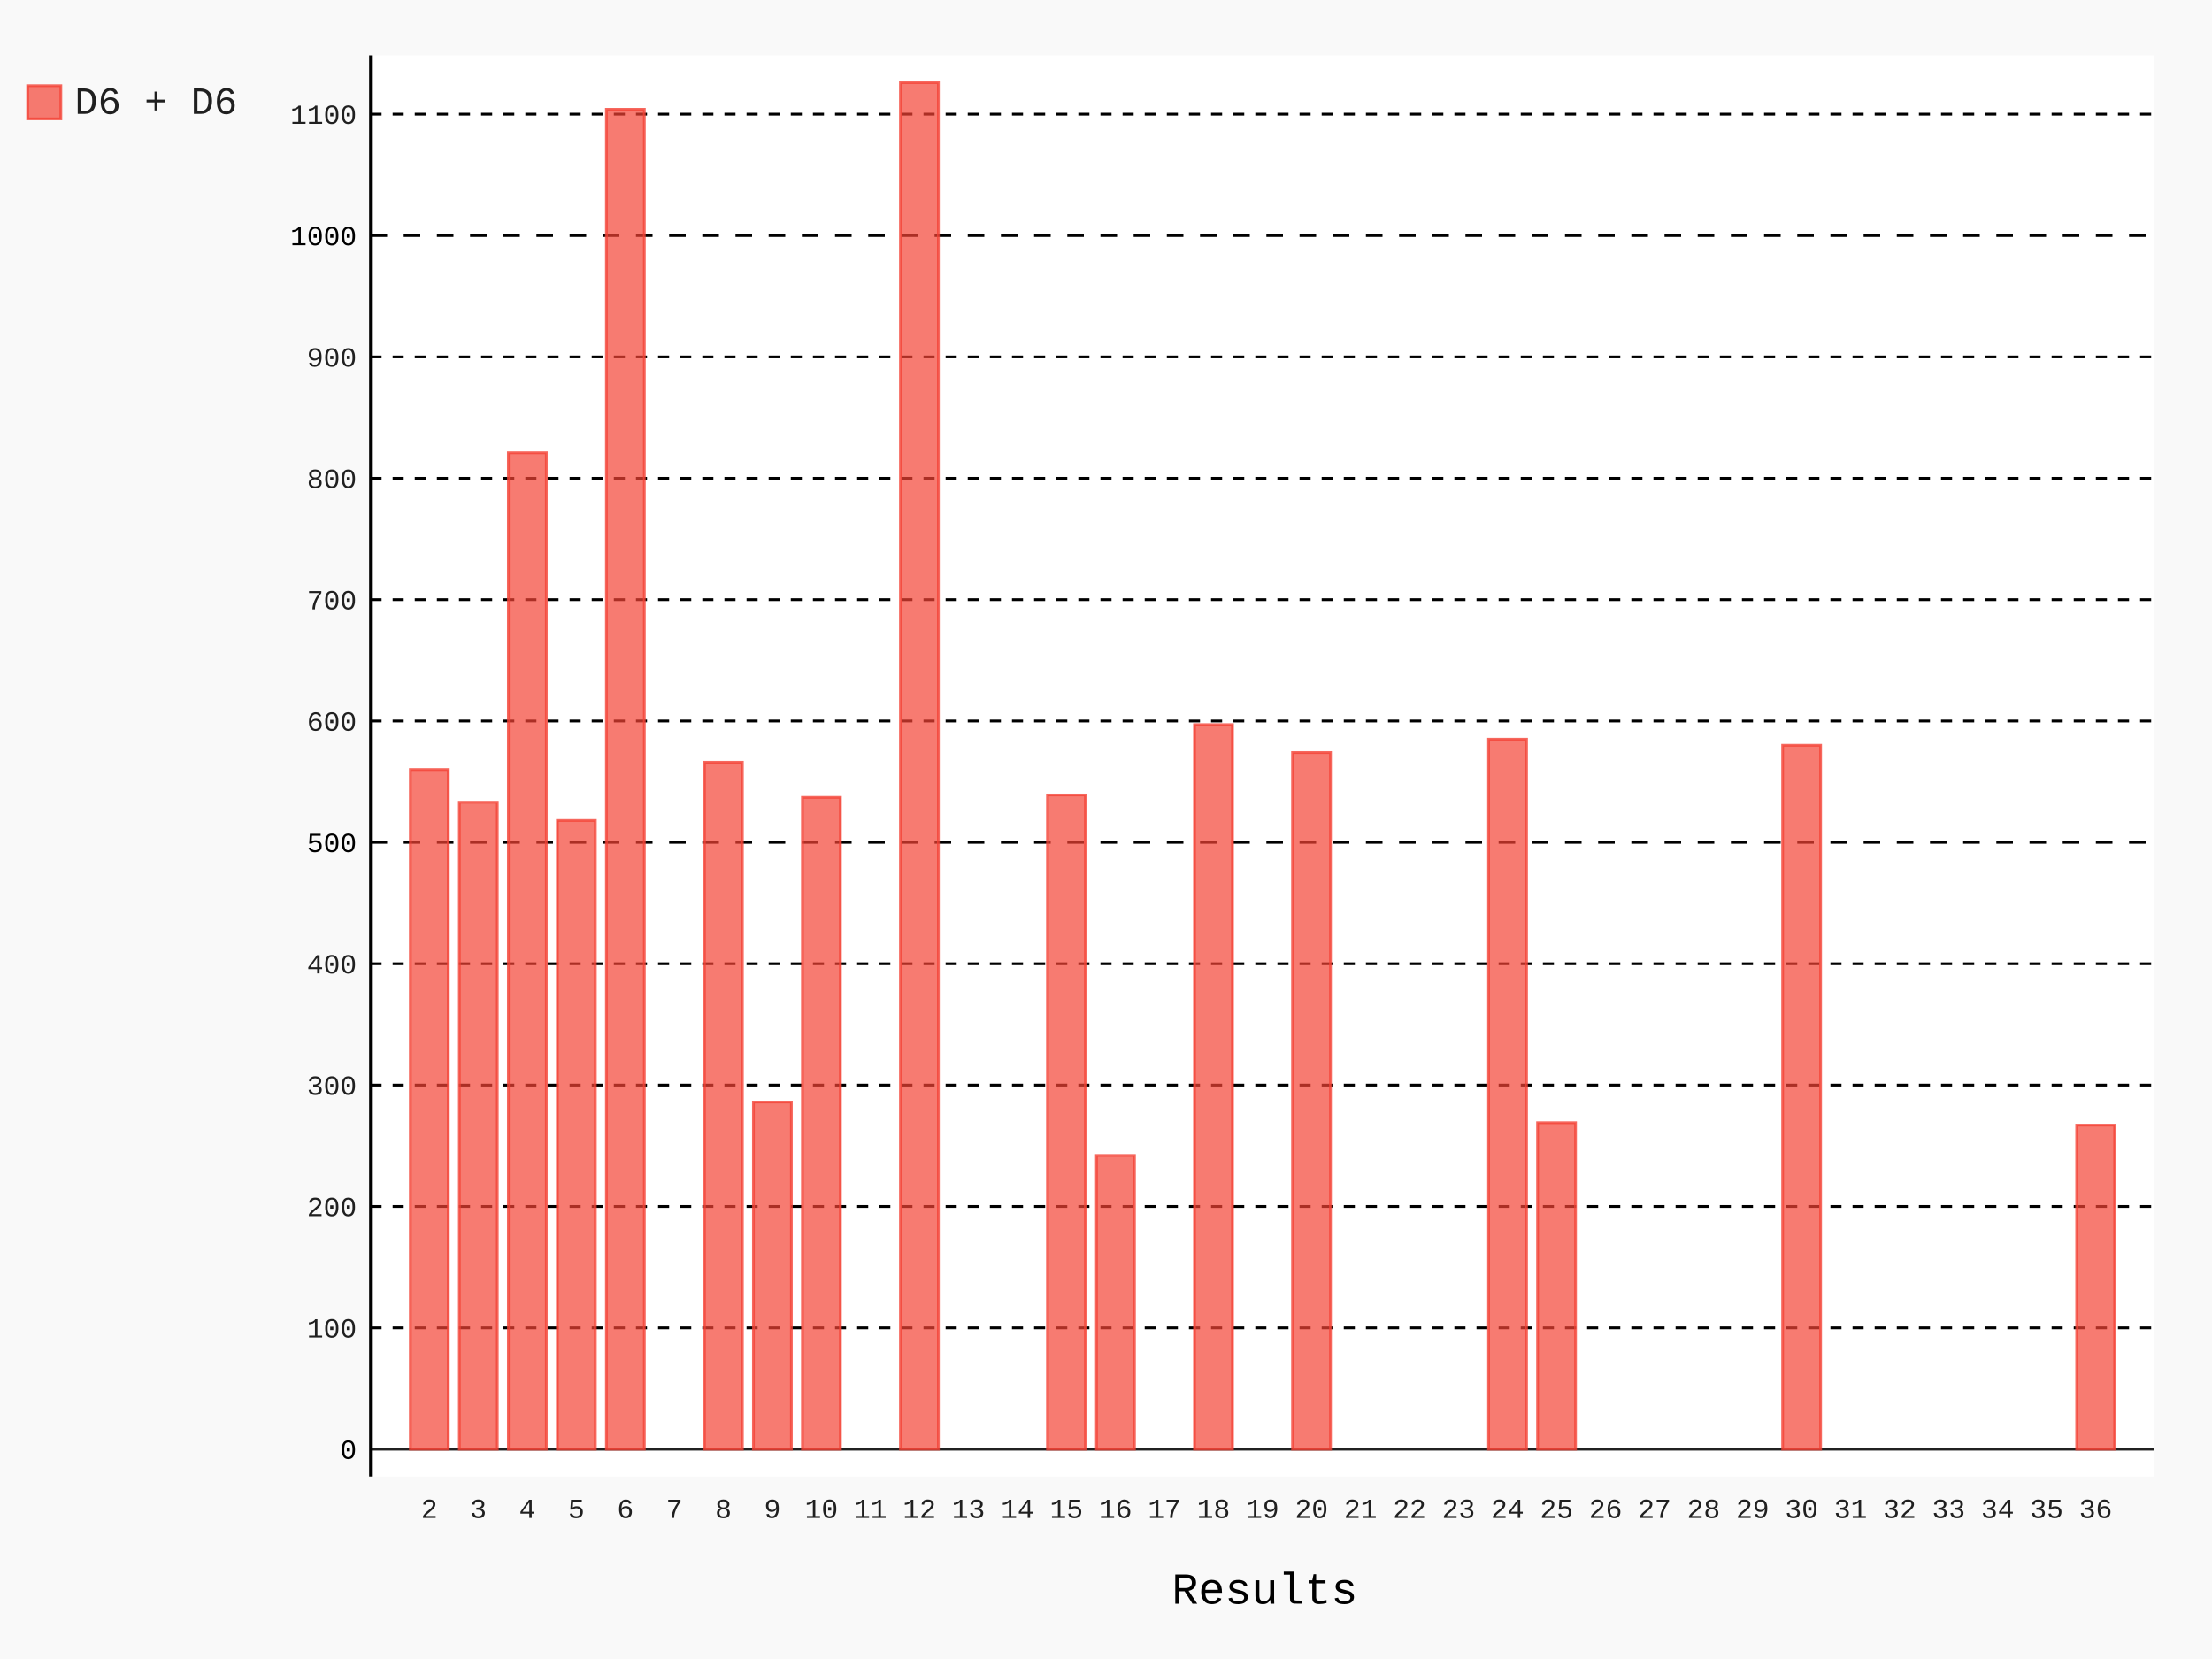
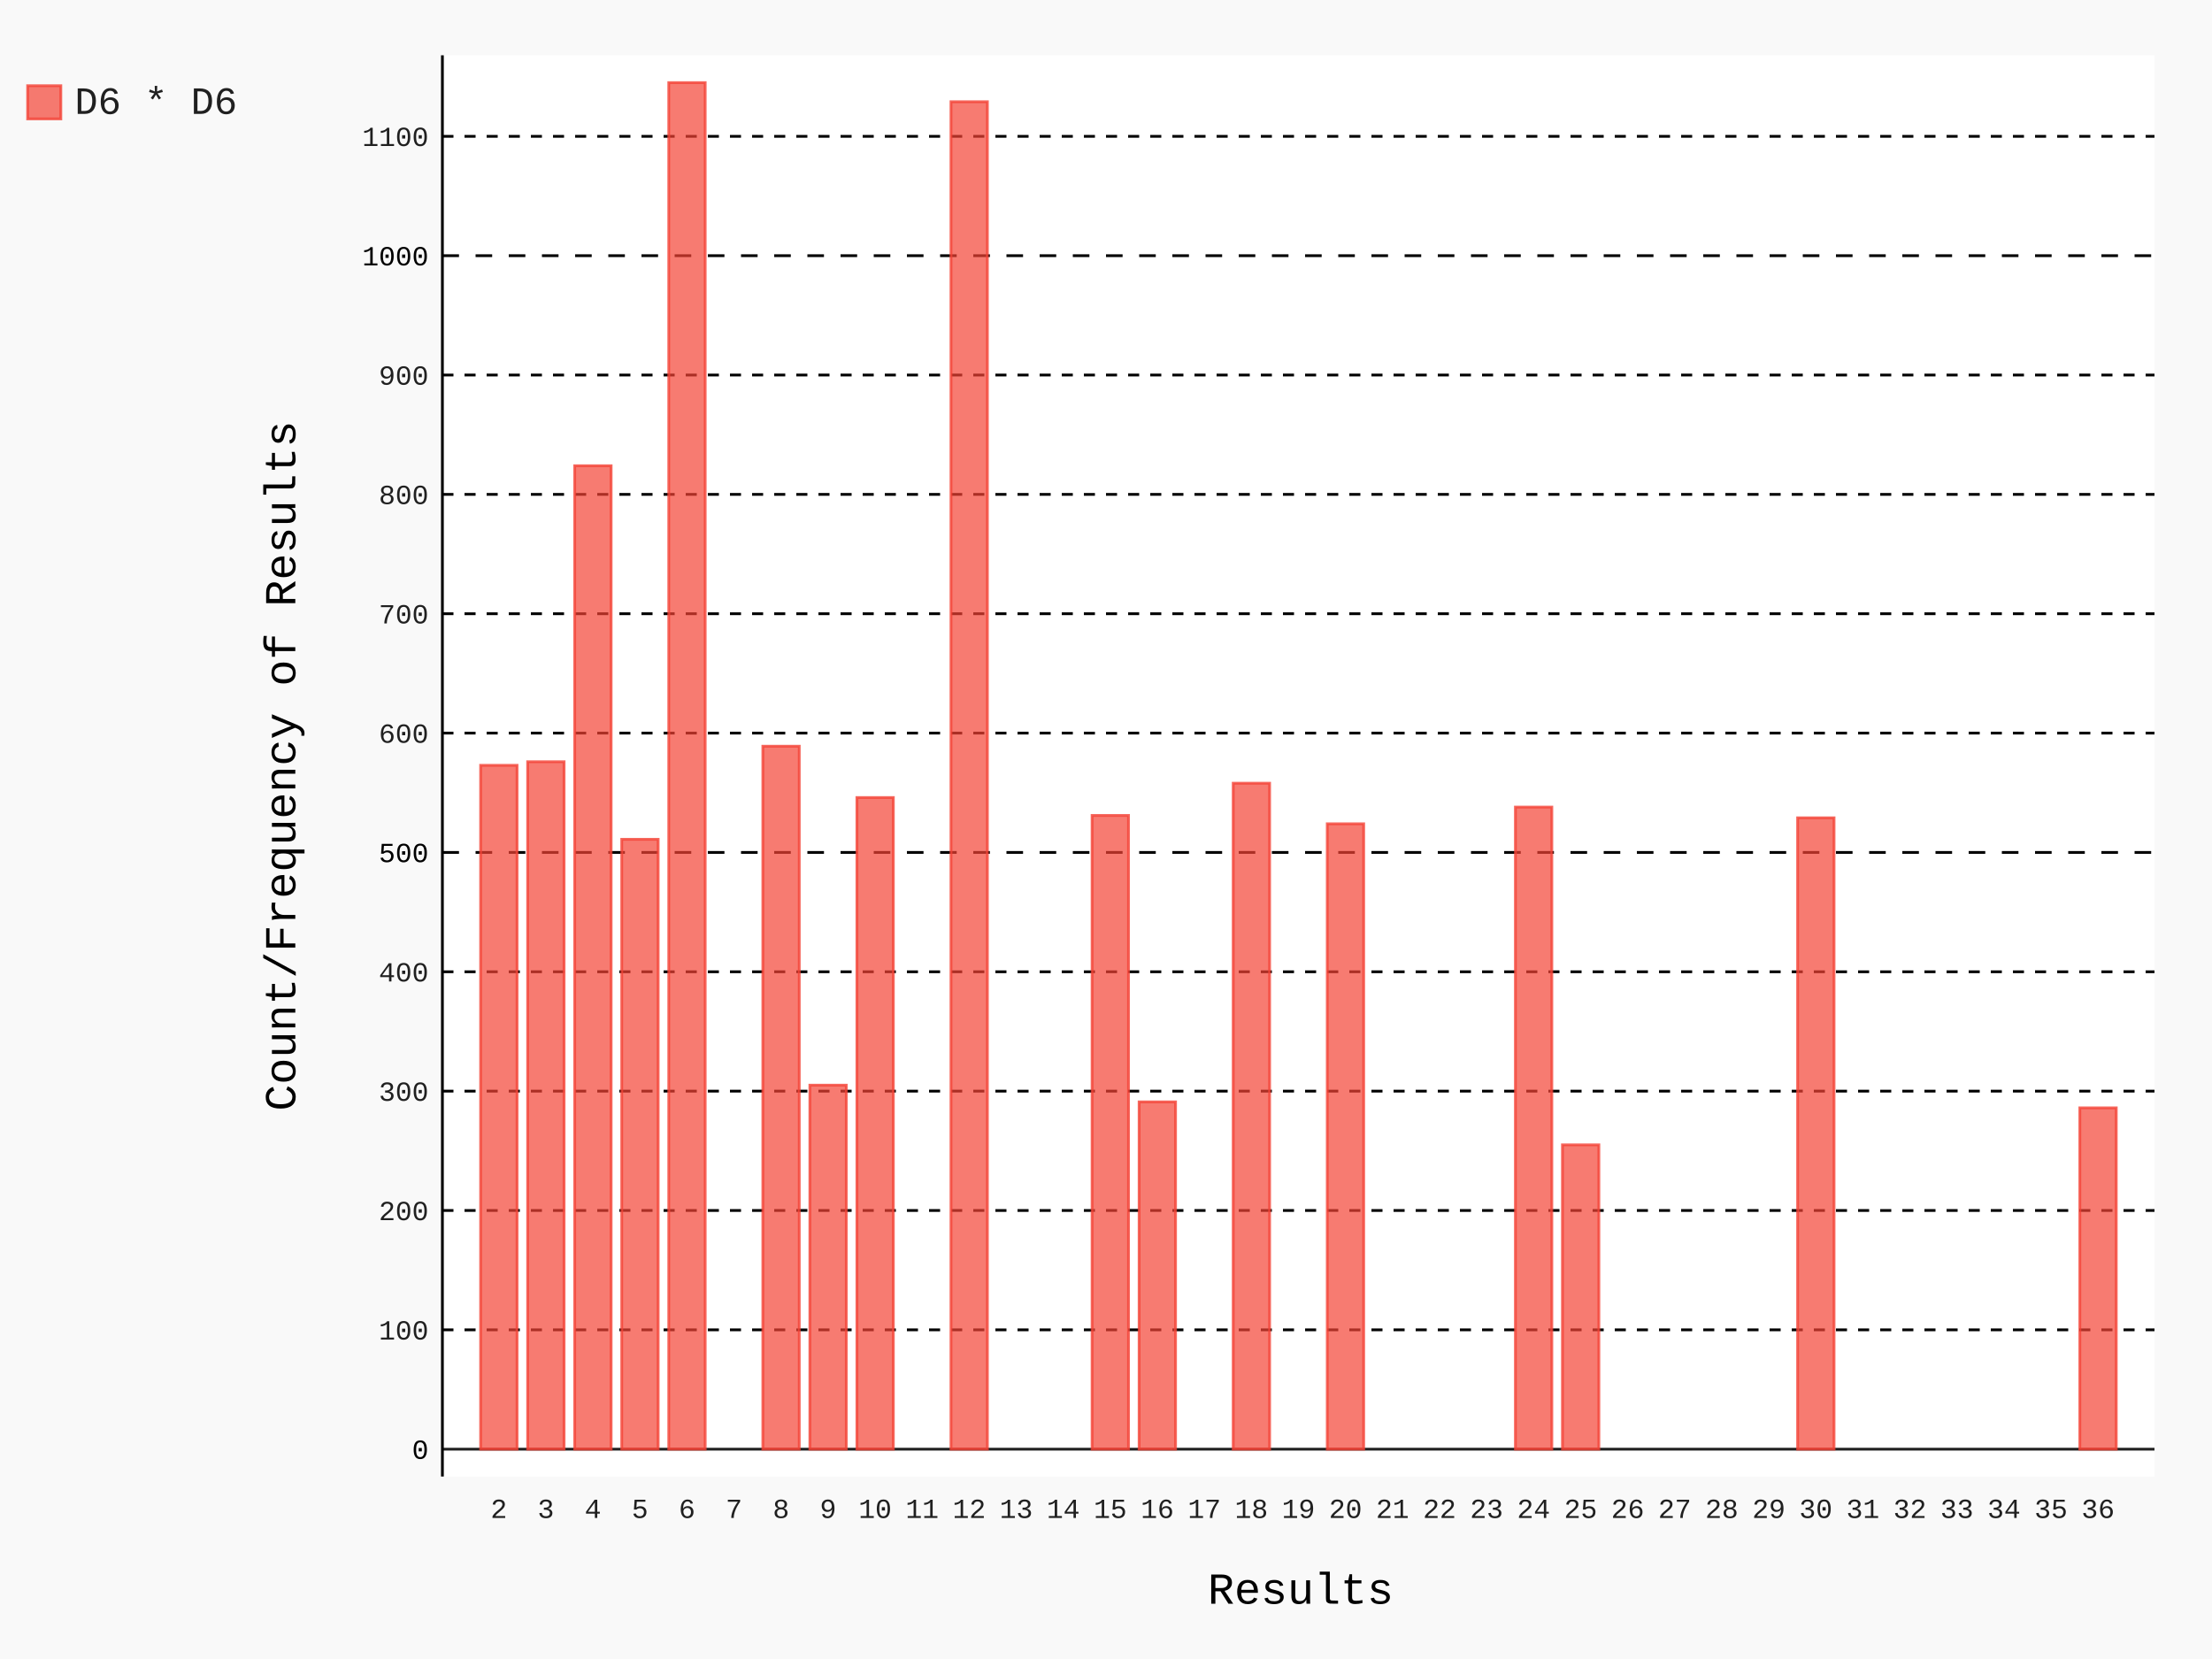
- <svg xmlns="http://www.w3.org/2000/svg" id="chart-571ebd4c-be16-4e94-a9c3-c598a3bd33c0" class="pygal-chart" viewBox="0 0 800 600">
+ <svg xmlns="http://www.w3.org/2000/svg" id="chart-ecfb0af2-f81d-448e-bb38-a47adbd41c9d" class="pygal-chart" viewBox="0 0 800 600">
  <defs>
-     <style type="text/css">#chart-571ebd4c-be16-4e94-a9c3-c598a3bd33c0{-webkit-user-select:none;-webkit-font-smoothing:antialiased;font-family:Consolas,"Liberation Mono",Menlo,Courier,monospace}#chart-571ebd4c-be16-4e94-a9c3-c598a3bd33c0 .title{font-family:Consolas,"Liberation Mono",Menlo,Courier,monospace;font-size:16px}#chart-571ebd4c-be16-4e94-a9c3-c598a3bd33c0 .legends .legend text{font-family:Consolas,"Liberation Mono",Menlo,Courier,monospace;font-size:14px}#chart-571ebd4c-be16-4e94-a9c3-c598a3bd33c0 .axis text{font-family:Consolas,"Liberation Mono",Menlo,Courier,monospace;font-size:10px}#chart-571ebd4c-be16-4e94-a9c3-c598a3bd33c0 .axis text.major{font-family:Consolas,"Liberation Mono",Menlo,Courier,monospace;font-size:10px}#chart-571ebd4c-be16-4e94-a9c3-c598a3bd33c0 .text-overlay text.value{font-family:Consolas,"Liberation Mono",Menlo,Courier,monospace;font-size:16px}#chart-571ebd4c-be16-4e94-a9c3-c598a3bd33c0 .text-overlay text.label{font-family:Consolas,"Liberation Mono",Menlo,Courier,monospace;font-size:10px}#chart-571ebd4c-be16-4e94-a9c3-c598a3bd33c0 .tooltip{font-family:Consolas,"Liberation Mono",Menlo,Courier,monospace;font-size:14px}#chart-571ebd4c-be16-4e94-a9c3-c598a3bd33c0 text.no_data{font-family:Consolas,"Liberation Mono",Menlo,Courier,monospace;font-size:64px}
- #chart-571ebd4c-be16-4e94-a9c3-c598a3bd33c0{background-color:rgba(249,249,249,1)}#chart-571ebd4c-be16-4e94-a9c3-c598a3bd33c0 path,#chart-571ebd4c-be16-4e94-a9c3-c598a3bd33c0 line,#chart-571ebd4c-be16-4e94-a9c3-c598a3bd33c0 rect,#chart-571ebd4c-be16-4e94-a9c3-c598a3bd33c0 circle{-webkit-transition:150ms;-moz-transition:150ms;transition:150ms}#chart-571ebd4c-be16-4e94-a9c3-c598a3bd33c0 .graph &gt; .background{fill:rgba(249,249,249,1)}#chart-571ebd4c-be16-4e94-a9c3-c598a3bd33c0 .plot &gt; .background{fill:rgba(255,255,255,1)}#chart-571ebd4c-be16-4e94-a9c3-c598a3bd33c0 .graph{fill:rgba(0,0,0,.87)}#chart-571ebd4c-be16-4e94-a9c3-c598a3bd33c0 text.no_data{fill:rgba(0,0,0,1)}#chart-571ebd4c-be16-4e94-a9c3-c598a3bd33c0 .title{fill:rgba(0,0,0,1)}#chart-571ebd4c-be16-4e94-a9c3-c598a3bd33c0 .legends .legend text{fill:rgba(0,0,0,.87)}#chart-571ebd4c-be16-4e94-a9c3-c598a3bd33c0 .legends .legend:hover text{fill:rgba(0,0,0,1)}#chart-571ebd4c-be16-4e94-a9c3-c598a3bd33c0 .axis .line{stroke:rgba(0,0,0,1)}#chart-571ebd4c-be16-4e94-a9c3-c598a3bd33c0 .axis .guide.line{stroke:rgba(0,0,0,.54)}#chart-571ebd4c-be16-4e94-a9c3-c598a3bd33c0 .axis .major.line{stroke:rgba(0,0,0,.87)}#chart-571ebd4c-be16-4e94-a9c3-c598a3bd33c0 .axis text.major{fill:rgba(0,0,0,1)}#chart-571ebd4c-be16-4e94-a9c3-c598a3bd33c0 .axis.y .guides:hover .guide.line,#chart-571ebd4c-be16-4e94-a9c3-c598a3bd33c0 .line-graph .axis.x .guides:hover .guide.line,#chart-571ebd4c-be16-4e94-a9c3-c598a3bd33c0 .stackedline-graph .axis.x .guides:hover .guide.line,#chart-571ebd4c-be16-4e94-a9c3-c598a3bd33c0 .xy-graph .axis.x .guides:hover .guide.line{stroke:rgba(0,0,0,1)}#chart-571ebd4c-be16-4e94-a9c3-c598a3bd33c0 .axis .guides:hover text{fill:rgba(0,0,0,1)}#chart-571ebd4c-be16-4e94-a9c3-c598a3bd33c0 .reactive{fill-opacity:.7;stroke-opacity:.8;stroke-width:1}#chart-571ebd4c-be16-4e94-a9c3-c598a3bd33c0 .ci{stroke:rgba(0,0,0,.87)}#chart-571ebd4c-be16-4e94-a9c3-c598a3bd33c0 .reactive.active,#chart-571ebd4c-be16-4e94-a9c3-c598a3bd33c0 .active .reactive{fill-opacity:.8;stroke-opacity:.9;stroke-width:4}#chart-571ebd4c-be16-4e94-a9c3-c598a3bd33c0 .ci .reactive.active{stroke-width:1.5}#chart-571ebd4c-be16-4e94-a9c3-c598a3bd33c0 .series text{fill:rgba(0,0,0,1)}#chart-571ebd4c-be16-4e94-a9c3-c598a3bd33c0 .tooltip rect{fill:rgba(255,255,255,1);stroke:rgba(0,0,0,1);-webkit-transition:opacity 150ms;-moz-transition:opacity 150ms;transition:opacity 150ms}#chart-571ebd4c-be16-4e94-a9c3-c598a3bd33c0 .tooltip .label{fill:rgba(0,0,0,.87)}#chart-571ebd4c-be16-4e94-a9c3-c598a3bd33c0 .tooltip .label{fill:rgba(0,0,0,.87)}#chart-571ebd4c-be16-4e94-a9c3-c598a3bd33c0 .tooltip .legend{font-size:.8em;fill:rgba(0,0,0,.54)}#chart-571ebd4c-be16-4e94-a9c3-c598a3bd33c0 .tooltip .x_label{font-size:.6em;fill:rgba(0,0,0,1)}#chart-571ebd4c-be16-4e94-a9c3-c598a3bd33c0 .tooltip .xlink{font-size:.5em;text-decoration:underline}#chart-571ebd4c-be16-4e94-a9c3-c598a3bd33c0 .tooltip .value{font-size:1.5em}#chart-571ebd4c-be16-4e94-a9c3-c598a3bd33c0 .bound{font-size:.5em}#chart-571ebd4c-be16-4e94-a9c3-c598a3bd33c0 .max-value{font-size:.75em;fill:rgba(0,0,0,.54)}#chart-571ebd4c-be16-4e94-a9c3-c598a3bd33c0 .map-element{fill:rgba(255,255,255,1);stroke:rgba(0,0,0,.54) !important}#chart-571ebd4c-be16-4e94-a9c3-c598a3bd33c0 .map-element .reactive{fill-opacity:inherit;stroke-opacity:inherit}#chart-571ebd4c-be16-4e94-a9c3-c598a3bd33c0 .color-0,#chart-571ebd4c-be16-4e94-a9c3-c598a3bd33c0 .color-0 a:visited{stroke:#F44336;fill:#F44336}#chart-571ebd4c-be16-4e94-a9c3-c598a3bd33c0 .text-overlay .color-0 text{fill:black}
- #chart-571ebd4c-be16-4e94-a9c3-c598a3bd33c0 text.no_data{text-anchor:middle}#chart-571ebd4c-be16-4e94-a9c3-c598a3bd33c0 .guide.line{fill:none}#chart-571ebd4c-be16-4e94-a9c3-c598a3bd33c0 .centered{text-anchor:middle}#chart-571ebd4c-be16-4e94-a9c3-c598a3bd33c0 .title{text-anchor:middle}#chart-571ebd4c-be16-4e94-a9c3-c598a3bd33c0 .legends .legend text{fill-opacity:1}#chart-571ebd4c-be16-4e94-a9c3-c598a3bd33c0 .axis.x text{text-anchor:middle}#chart-571ebd4c-be16-4e94-a9c3-c598a3bd33c0 .axis.x:not(.web) text[transform]{text-anchor:start}#chart-571ebd4c-be16-4e94-a9c3-c598a3bd33c0 .axis.x:not(.web) text[transform].backwards{text-anchor:end}#chart-571ebd4c-be16-4e94-a9c3-c598a3bd33c0 .axis.y text{text-anchor:end}#chart-571ebd4c-be16-4e94-a9c3-c598a3bd33c0 .axis.y text[transform].backwards{text-anchor:start}#chart-571ebd4c-be16-4e94-a9c3-c598a3bd33c0 .axis.y2 text{text-anchor:start}#chart-571ebd4c-be16-4e94-a9c3-c598a3bd33c0 .axis.y2 text[transform].backwards{text-anchor:end}#chart-571ebd4c-be16-4e94-a9c3-c598a3bd33c0 .axis .guide.line{stroke-dasharray:4,4;stroke:black}#chart-571ebd4c-be16-4e94-a9c3-c598a3bd33c0 .axis .major.guide.line{stroke-dasharray:6,6;stroke:black}#chart-571ebd4c-be16-4e94-a9c3-c598a3bd33c0 .horizontal .axis.y .guide.line,#chart-571ebd4c-be16-4e94-a9c3-c598a3bd33c0 .horizontal .axis.y2 .guide.line,#chart-571ebd4c-be16-4e94-a9c3-c598a3bd33c0 .vertical .axis.x .guide.line{opacity:0}#chart-571ebd4c-be16-4e94-a9c3-c598a3bd33c0 .horizontal .axis.always_show .guide.line,#chart-571ebd4c-be16-4e94-a9c3-c598a3bd33c0 .vertical .axis.always_show .guide.line{opacity:1 !important}#chart-571ebd4c-be16-4e94-a9c3-c598a3bd33c0 .axis.y .guides:hover .guide.line,#chart-571ebd4c-be16-4e94-a9c3-c598a3bd33c0 .axis.y2 .guides:hover .guide.line,#chart-571ebd4c-be16-4e94-a9c3-c598a3bd33c0 .axis.x .guides:hover .guide.line{opacity:1}#chart-571ebd4c-be16-4e94-a9c3-c598a3bd33c0 .axis .guides:hover text{opacity:1}#chart-571ebd4c-be16-4e94-a9c3-c598a3bd33c0 .nofill{fill:none}#chart-571ebd4c-be16-4e94-a9c3-c598a3bd33c0 .subtle-fill{fill-opacity:.2}#chart-571ebd4c-be16-4e94-a9c3-c598a3bd33c0 .dot{stroke-width:1px;fill-opacity:1;stroke-opacity:1}#chart-571ebd4c-be16-4e94-a9c3-c598a3bd33c0 .dot.active{stroke-width:5px}#chart-571ebd4c-be16-4e94-a9c3-c598a3bd33c0 .dot.negative{fill:transparent}#chart-571ebd4c-be16-4e94-a9c3-c598a3bd33c0 text,#chart-571ebd4c-be16-4e94-a9c3-c598a3bd33c0 tspan{stroke:none !important}#chart-571ebd4c-be16-4e94-a9c3-c598a3bd33c0 .series text.active{opacity:1}#chart-571ebd4c-be16-4e94-a9c3-c598a3bd33c0 .tooltip rect{fill-opacity:.95;stroke-width:.5}#chart-571ebd4c-be16-4e94-a9c3-c598a3bd33c0 .tooltip text{fill-opacity:1}#chart-571ebd4c-be16-4e94-a9c3-c598a3bd33c0 .showable{visibility:hidden}#chart-571ebd4c-be16-4e94-a9c3-c598a3bd33c0 .showable.shown{visibility:visible}#chart-571ebd4c-be16-4e94-a9c3-c598a3bd33c0 .gauge-background{fill:rgba(229,229,229,1);stroke:none}#chart-571ebd4c-be16-4e94-a9c3-c598a3bd33c0 .bg-lines{stroke:rgba(249,249,249,1);stroke-width:2px}</style>
+     <style type="text/css">#chart-ecfb0af2-f81d-448e-bb38-a47adbd41c9d{-webkit-user-select:none;-webkit-font-smoothing:antialiased;font-family:Consolas,"Liberation Mono",Menlo,Courier,monospace}#chart-ecfb0af2-f81d-448e-bb38-a47adbd41c9d .title{font-family:Consolas,"Liberation Mono",Menlo,Courier,monospace;font-size:16px}#chart-ecfb0af2-f81d-448e-bb38-a47adbd41c9d .legends .legend text{font-family:Consolas,"Liberation Mono",Menlo,Courier,monospace;font-size:14px}#chart-ecfb0af2-f81d-448e-bb38-a47adbd41c9d .axis text{font-family:Consolas,"Liberation Mono",Menlo,Courier,monospace;font-size:10px}#chart-ecfb0af2-f81d-448e-bb38-a47adbd41c9d .axis text.major{font-family:Consolas,"Liberation Mono",Menlo,Courier,monospace;font-size:10px}#chart-ecfb0af2-f81d-448e-bb38-a47adbd41c9d .text-overlay text.value{font-family:Consolas,"Liberation Mono",Menlo,Courier,monospace;font-size:16px}#chart-ecfb0af2-f81d-448e-bb38-a47adbd41c9d .text-overlay text.label{font-family:Consolas,"Liberation Mono",Menlo,Courier,monospace;font-size:10px}#chart-ecfb0af2-f81d-448e-bb38-a47adbd41c9d .tooltip{font-family:Consolas,"Liberation Mono",Menlo,Courier,monospace;font-size:14px}#chart-ecfb0af2-f81d-448e-bb38-a47adbd41c9d text.no_data{font-family:Consolas,"Liberation Mono",Menlo,Courier,monospace;font-size:64px}
+ #chart-ecfb0af2-f81d-448e-bb38-a47adbd41c9d{background-color:rgba(249,249,249,1)}#chart-ecfb0af2-f81d-448e-bb38-a47adbd41c9d path,#chart-ecfb0af2-f81d-448e-bb38-a47adbd41c9d line,#chart-ecfb0af2-f81d-448e-bb38-a47adbd41c9d rect,#chart-ecfb0af2-f81d-448e-bb38-a47adbd41c9d circle{-webkit-transition:150ms;-moz-transition:150ms;transition:150ms}#chart-ecfb0af2-f81d-448e-bb38-a47adbd41c9d .graph &gt; .background{fill:rgba(249,249,249,1)}#chart-ecfb0af2-f81d-448e-bb38-a47adbd41c9d .plot &gt; .background{fill:rgba(255,255,255,1)}#chart-ecfb0af2-f81d-448e-bb38-a47adbd41c9d .graph{fill:rgba(0,0,0,.87)}#chart-ecfb0af2-f81d-448e-bb38-a47adbd41c9d text.no_data{fill:rgba(0,0,0,1)}#chart-ecfb0af2-f81d-448e-bb38-a47adbd41c9d .title{fill:rgba(0,0,0,1)}#chart-ecfb0af2-f81d-448e-bb38-a47adbd41c9d .legends .legend text{fill:rgba(0,0,0,.87)}#chart-ecfb0af2-f81d-448e-bb38-a47adbd41c9d .legends .legend:hover text{fill:rgba(0,0,0,1)}#chart-ecfb0af2-f81d-448e-bb38-a47adbd41c9d .axis .line{stroke:rgba(0,0,0,1)}#chart-ecfb0af2-f81d-448e-bb38-a47adbd41c9d .axis .guide.line{stroke:rgba(0,0,0,.54)}#chart-ecfb0af2-f81d-448e-bb38-a47adbd41c9d .axis .major.line{stroke:rgba(0,0,0,.87)}#chart-ecfb0af2-f81d-448e-bb38-a47adbd41c9d .axis text.major{fill:rgba(0,0,0,1)}#chart-ecfb0af2-f81d-448e-bb38-a47adbd41c9d .axis.y .guides:hover .guide.line,#chart-ecfb0af2-f81d-448e-bb38-a47adbd41c9d .line-graph .axis.x .guides:hover .guide.line,#chart-ecfb0af2-f81d-448e-bb38-a47adbd41c9d .stackedline-graph .axis.x .guides:hover .guide.line,#chart-ecfb0af2-f81d-448e-bb38-a47adbd41c9d .xy-graph .axis.x .guides:hover .guide.line{stroke:rgba(0,0,0,1)}#chart-ecfb0af2-f81d-448e-bb38-a47adbd41c9d .axis .guides:hover text{fill:rgba(0,0,0,1)}#chart-ecfb0af2-f81d-448e-bb38-a47adbd41c9d .reactive{fill-opacity:.7;stroke-opacity:.8;stroke-width:1}#chart-ecfb0af2-f81d-448e-bb38-a47adbd41c9d .ci{stroke:rgba(0,0,0,.87)}#chart-ecfb0af2-f81d-448e-bb38-a47adbd41c9d .reactive.active,#chart-ecfb0af2-f81d-448e-bb38-a47adbd41c9d .active .reactive{fill-opacity:.8;stroke-opacity:.9;stroke-width:4}#chart-ecfb0af2-f81d-448e-bb38-a47adbd41c9d .ci .reactive.active{stroke-width:1.5}#chart-ecfb0af2-f81d-448e-bb38-a47adbd41c9d .series text{fill:rgba(0,0,0,1)}#chart-ecfb0af2-f81d-448e-bb38-a47adbd41c9d .tooltip rect{fill:rgba(255,255,255,1);stroke:rgba(0,0,0,1);-webkit-transition:opacity 150ms;-moz-transition:opacity 150ms;transition:opacity 150ms}#chart-ecfb0af2-f81d-448e-bb38-a47adbd41c9d .tooltip .label{fill:rgba(0,0,0,.87)}#chart-ecfb0af2-f81d-448e-bb38-a47adbd41c9d .tooltip .label{fill:rgba(0,0,0,.87)}#chart-ecfb0af2-f81d-448e-bb38-a47adbd41c9d .tooltip .legend{font-size:.8em;fill:rgba(0,0,0,.54)}#chart-ecfb0af2-f81d-448e-bb38-a47adbd41c9d .tooltip .x_label{font-size:.6em;fill:rgba(0,0,0,1)}#chart-ecfb0af2-f81d-448e-bb38-a47adbd41c9d .tooltip .xlink{font-size:.5em;text-decoration:underline}#chart-ecfb0af2-f81d-448e-bb38-a47adbd41c9d .tooltip .value{font-size:1.5em}#chart-ecfb0af2-f81d-448e-bb38-a47adbd41c9d .bound{font-size:.5em}#chart-ecfb0af2-f81d-448e-bb38-a47adbd41c9d .max-value{font-size:.75em;fill:rgba(0,0,0,.54)}#chart-ecfb0af2-f81d-448e-bb38-a47adbd41c9d .map-element{fill:rgba(255,255,255,1);stroke:rgba(0,0,0,.54) !important}#chart-ecfb0af2-f81d-448e-bb38-a47adbd41c9d .map-element .reactive{fill-opacity:inherit;stroke-opacity:inherit}#chart-ecfb0af2-f81d-448e-bb38-a47adbd41c9d .color-0,#chart-ecfb0af2-f81d-448e-bb38-a47adbd41c9d .color-0 a:visited{stroke:#F44336;fill:#F44336}#chart-ecfb0af2-f81d-448e-bb38-a47adbd41c9d .text-overlay .color-0 text{fill:black}
+ #chart-ecfb0af2-f81d-448e-bb38-a47adbd41c9d text.no_data{text-anchor:middle}#chart-ecfb0af2-f81d-448e-bb38-a47adbd41c9d .guide.line{fill:none}#chart-ecfb0af2-f81d-448e-bb38-a47adbd41c9d .centered{text-anchor:middle}#chart-ecfb0af2-f81d-448e-bb38-a47adbd41c9d .title{text-anchor:middle}#chart-ecfb0af2-f81d-448e-bb38-a47adbd41c9d .legends .legend text{fill-opacity:1}#chart-ecfb0af2-f81d-448e-bb38-a47adbd41c9d .axis.x text{text-anchor:middle}#chart-ecfb0af2-f81d-448e-bb38-a47adbd41c9d .axis.x:not(.web) text[transform]{text-anchor:start}#chart-ecfb0af2-f81d-448e-bb38-a47adbd41c9d .axis.x:not(.web) text[transform].backwards{text-anchor:end}#chart-ecfb0af2-f81d-448e-bb38-a47adbd41c9d .axis.y text{text-anchor:end}#chart-ecfb0af2-f81d-448e-bb38-a47adbd41c9d .axis.y text[transform].backwards{text-anchor:start}#chart-ecfb0af2-f81d-448e-bb38-a47adbd41c9d .axis.y2 text{text-anchor:start}#chart-ecfb0af2-f81d-448e-bb38-a47adbd41c9d .axis.y2 text[transform].backwards{text-anchor:end}#chart-ecfb0af2-f81d-448e-bb38-a47adbd41c9d .axis .guide.line{stroke-dasharray:4,4;stroke:black}#chart-ecfb0af2-f81d-448e-bb38-a47adbd41c9d .axis .major.guide.line{stroke-dasharray:6,6;stroke:black}#chart-ecfb0af2-f81d-448e-bb38-a47adbd41c9d .horizontal .axis.y .guide.line,#chart-ecfb0af2-f81d-448e-bb38-a47adbd41c9d .horizontal .axis.y2 .guide.line,#chart-ecfb0af2-f81d-448e-bb38-a47adbd41c9d .vertical .axis.x .guide.line{opacity:0}#chart-ecfb0af2-f81d-448e-bb38-a47adbd41c9d .horizontal .axis.always_show .guide.line,#chart-ecfb0af2-f81d-448e-bb38-a47adbd41c9d .vertical .axis.always_show .guide.line{opacity:1 !important}#chart-ecfb0af2-f81d-448e-bb38-a47adbd41c9d .axis.y .guides:hover .guide.line,#chart-ecfb0af2-f81d-448e-bb38-a47adbd41c9d .axis.y2 .guides:hover .guide.line,#chart-ecfb0af2-f81d-448e-bb38-a47adbd41c9d .axis.x .guides:hover .guide.line{opacity:1}#chart-ecfb0af2-f81d-448e-bb38-a47adbd41c9d .axis .guides:hover text{opacity:1}#chart-ecfb0af2-f81d-448e-bb38-a47adbd41c9d .nofill{fill:none}#chart-ecfb0af2-f81d-448e-bb38-a47adbd41c9d .subtle-fill{fill-opacity:.2}#chart-ecfb0af2-f81d-448e-bb38-a47adbd41c9d .dot{stroke-width:1px;fill-opacity:1;stroke-opacity:1}#chart-ecfb0af2-f81d-448e-bb38-a47adbd41c9d .dot.active{stroke-width:5px}#chart-ecfb0af2-f81d-448e-bb38-a47adbd41c9d .dot.negative{fill:transparent}#chart-ecfb0af2-f81d-448e-bb38-a47adbd41c9d text,#chart-ecfb0af2-f81d-448e-bb38-a47adbd41c9d tspan{stroke:none !important}#chart-ecfb0af2-f81d-448e-bb38-a47adbd41c9d .series text.active{opacity:1}#chart-ecfb0af2-f81d-448e-bb38-a47adbd41c9d .tooltip rect{fill-opacity:.95;stroke-width:.5}#chart-ecfb0af2-f81d-448e-bb38-a47adbd41c9d .tooltip text{fill-opacity:1}#chart-ecfb0af2-f81d-448e-bb38-a47adbd41c9d .showable{visibility:hidden}#chart-ecfb0af2-f81d-448e-bb38-a47adbd41c9d .showable.shown{visibility:visible}#chart-ecfb0af2-f81d-448e-bb38-a47adbd41c9d .gauge-background{fill:rgba(229,229,229,1);stroke:none}#chart-ecfb0af2-f81d-448e-bb38-a47adbd41c9d .bg-lines{stroke:rgba(249,249,249,1);stroke-width:2px}</style>
  </defs>
  <g class="graph bar-graph vertical">
    <rect x="0" y="0" width="800" height="600" class="background" />
-     <g transform="translate(134, 20)" class="plot">
-       <rect x="0" y="0" width="645.2" height="514" class="background" />
+     <g transform="translate(160, 20)" class="plot">
+       <rect x="0" y="0" width="619.2" height="514" class="background" />
      <g class="axis y always_show">
        <g class="guides">
-           <path d="M0 504.115 h645.2" class="axis major line" />
+           <path d="M0 504.115 h619.2" class="axis major line" />
          <text x="-5" y="507.615" class="major">0</text>
        </g>
        <g class="guides">
-           <path d="M0 460.223 h645.2" class="guide line" />
-           <text x="-5" y="463.723" class="">100</text>
-         </g>
-         <g class="guides">
-           <path d="M0 416.33 h645.2" class="guide line" />
-           <text x="-5" y="419.83" class="">200</text>
-         </g>
-         <g class="guides">
-           <path d="M0 372.438 h645.2" class="guide line" />
-           <text x="-5" y="375.938" class="">300</text>
-         </g>
-         <g class="guides">
-           <path d="M0 328.545 h645.2" class="guide line" />
-           <text x="-5" y="332.045" class="">400</text>
-         </g>
-         <g class="guides">
-           <path d="M0 284.652 h645.2" class="major guide line" />
-           <text x="-5" y="288.152" class="major">500</text>
-         </g>
-         <g class="guides">
-           <path d="M0 240.76 h645.2" class="guide line" />
-           <text x="-5" y="244.26" class="">600</text>
-         </g>
-         <g class="guides">
-           <path d="M0 196.867 h645.2" class="guide line" />
-           <text x="-5" y="200.367" class="">700</text>
-         </g>
-         <g class="guides">
-           <path d="M0 152.975 h645.2" class="guide line" />
-           <text x="-5" y="156.475" class="">800</text>
-         </g>
-         <g class="guides">
-           <path d="M0 109.082 h645.2" class="guide line" />
-           <text x="-5" y="112.582" class="">900</text>
-         </g>
-         <g class="guides">
-           <path d="M0 65.189 h645.2" class="major guide line" />
-           <text x="-5" y="68.689" class="major">1000</text>
-         </g>
-         <g class="guides">
-           <path d="M0 21.297 h645.2" class="guide line" />
-           <text x="-5" y="24.797" class="">1100</text>
+           <path d="M0 460.951 h619.2" class="guide line" />
+           <text x="-5" y="464.451" class="">100</text>
+         </g>
+         <g class="guides">
+           <path d="M0 417.787 h619.2" class="guide line" />
+           <text x="-5" y="421.287" class="">200</text>
+         </g>
+         <g class="guides">
+           <path d="M0 374.623 h619.2" class="guide line" />
+           <text x="-5" y="378.123" class="">300</text>
+         </g>
+         <g class="guides">
+           <path d="M0 331.458 h619.2" class="guide line" />
+           <text x="-5" y="334.958" class="">400</text>
+         </g>
+         <g class="guides">
+           <path d="M0 288.294 h619.2" class="major guide line" />
+           <text x="-5" y="291.794" class="major">500</text>
+         </g>
+         <g class="guides">
+           <path d="M0 245.13 h619.2" class="guide line" />
+           <text x="-5" y="248.63" class="">600</text>
+         </g>
+         <g class="guides">
+           <path d="M0 201.966 h619.2" class="guide line" />
+           <text x="-5" y="205.466" class="">700</text>
+         </g>
+         <g class="guides">
+           <path d="M0 158.801 h619.2" class="guide line" />
+           <text x="-5" y="162.301" class="">800</text>
+         </g>
+         <g class="guides">
+           <path d="M0 115.637 h619.2" class="guide line" />
+           <text x="-5" y="119.137" class="">900</text>
+         </g>
+         <g class="guides">
+           <path d="M0 72.473 h619.2" class="major guide line" />
+           <text x="-5" y="75.973" class="major">1000</text>
+         </g>
+         <g class="guides">
+           <path d="M0 29.309 h619.2" class="guide line" />
+           <text x="-5" y="32.809" class="">1100</text>
        </g>
      </g>
      <g class="axis x">
        <path d="M0 0 v514" class="line" />
        <g class="guides">
-           <path d="M21.27 0 v514" class="guide line" />
-           <text x="21.27" y="529.0" class="">2</text>
-         </g>
-         <g class="guides">
-           <path d="M38.996 0 v514" class="guide line" />
-           <text x="38.996" y="529.0" class="">3</text>
-         </g>
-         <g class="guides">
-           <path d="M56.721 0 v514" class="guide line" />
-           <text x="56.721" y="529.0" class="">4</text>
-         </g>
-         <g class="guides">
-           <path d="M74.446 0 v514" class="guide line" />
-           <text x="74.446" y="529.0" class="">5</text>
-         </g>
-         <g class="guides">
-           <path d="M92.171 0 v514" class="guide line" />
-           <text x="92.171" y="529.0" class="">6</text>
-         </g>
-         <g class="guides">
-           <path d="M109.897 0 v514" class="guide line" />
-           <text x="109.897" y="529.0" class="">7</text>
-         </g>
-         <g class="guides">
-           <path d="M127.622 0 v514" class="guide line" />
-           <text x="127.622" y="529.0" class="">8</text>
-         </g>
-         <g class="guides">
-           <path d="M145.347 0 v514" class="guide line" />
-           <text x="145.347" y="529.0" class="">9</text>
-         </g>
-         <g class="guides">
-           <path d="M163.073 0 v514" class="guide line" />
-           <text x="163.073" y="529.0" class="">10</text>
-         </g>
-         <g class="guides">
-           <path d="M180.798 0 v514" class="guide line" />
-           <text x="180.798" y="529.0" class="">11</text>
-         </g>
-         <g class="guides">
-           <path d="M198.523 0 v514" class="guide line" />
-           <text x="198.523" y="529.0" class="">12</text>
-         </g>
-         <g class="guides">
-           <path d="M216.248 0 v514" class="guide line" />
-           <text x="216.248" y="529.0" class="">13</text>
-         </g>
-         <g class="guides">
-           <path d="M233.974 0 v514" class="guide line" />
-           <text x="233.974" y="529.0" class="">14</text>
-         </g>
-         <g class="guides">
-           <path d="M251.699 0 v514" class="guide line" />
-           <text x="251.699" y="529.0" class="">15</text>
-         </g>
-         <g class="guides">
-           <path d="M269.424 0 v514" class="guide line" />
-           <text x="269.424" y="529.0" class="">16</text>
-         </g>
-         <g class="guides">
-           <path d="M287.149 0 v514" class="guide line" />
-           <text x="287.149" y="529.0" class="">17</text>
-         </g>
-         <g class="guides">
-           <path d="M304.875 0 v514" class="guide line" />
-           <text x="304.875" y="529.0" class="">18</text>
-         </g>
-         <g class="guides">
-           <path d="M322.6 0 v514" class="guide line" />
-           <text x="322.6" y="529.0" class="">19</text>
-         </g>
-         <g class="guides">
-           <path d="M340.325 0 v514" class="guide line" />
-           <text x="340.325" y="529.0" class="">20</text>
-         </g>
-         <g class="guides">
-           <path d="M358.051 0 v514" class="guide line" />
-           <text x="358.051" y="529.0" class="">21</text>
-         </g>
-         <g class="guides">
-           <path d="M375.776 0 v514" class="guide line" />
-           <text x="375.776" y="529.0" class="">22</text>
-         </g>
-         <g class="guides">
-           <path d="M393.501 0 v514" class="guide line" />
-           <text x="393.501" y="529.0" class="">23</text>
-         </g>
-         <g class="guides">
-           <path d="M411.226 0 v514" class="guide line" />
-           <text x="411.226" y="529.0" class="">24</text>
-         </g>
-         <g class="guides">
-           <path d="M428.952 0 v514" class="guide line" />
-           <text x="428.952" y="529.0" class="">25</text>
-         </g>
-         <g class="guides">
-           <path d="M446.677 0 v514" class="guide line" />
-           <text x="446.677" y="529.0" class="">26</text>
-         </g>
-         <g class="guides">
-           <path d="M464.402 0 v514" class="guide line" />
-           <text x="464.402" y="529.0" class="">27</text>
-         </g>
-         <g class="guides">
-           <path d="M482.127 0 v514" class="guide line" />
-           <text x="482.127" y="529.0" class="">28</text>
-         </g>
-         <g class="guides">
-           <path d="M499.853 0 v514" class="guide line" />
-           <text x="499.853" y="529.0" class="">29</text>
-         </g>
-         <g class="guides">
-           <path d="M517.578 0 v514" class="guide line" />
-           <text x="517.578" y="529.0" class="">30</text>
-         </g>
-         <g class="guides">
-           <path d="M535.303 0 v514" class="guide line" />
-           <text x="535.303" y="529.0" class="">31</text>
-         </g>
-         <g class="guides">
-           <path d="M553.029 0 v514" class="guide line" />
-           <text x="553.029" y="529.0" class="">32</text>
-         </g>
-         <g class="guides">
-           <path d="M570.754 0 v514" class="guide line" />
-           <text x="570.754" y="529.0" class="">33</text>
-         </g>
-         <g class="guides">
-           <path d="M588.479 0 v514" class="guide line" />
-           <text x="588.479" y="529.0" class="">34</text>
-         </g>
-         <g class="guides">
-           <path d="M606.204 0 v514" class="guide line" />
-           <text x="606.204" y="529.0" class="">35</text>
-         </g>
-         <g class="guides">
-           <path d="M623.93 0 v514" class="guide line" />
-           <text x="623.93" y="529.0" class="">36</text>
+           <path d="M20.413 0 v514" class="guide line" />
+           <text x="20.413" y="529.0" class="">2</text>
+         </g>
+         <g class="guides">
+           <path d="M37.424 0 v514" class="guide line" />
+           <text x="37.424" y="529.0" class="">3</text>
+         </g>
+         <g class="guides">
+           <path d="M54.435 0 v514" class="guide line" />
+           <text x="54.435" y="529.0" class="">4</text>
+         </g>
+         <g class="guides">
+           <path d="M71.446 0 v514" class="guide line" />
+           <text x="71.446" y="529.0" class="">5</text>
+         </g>
+         <g class="guides">
+           <path d="M88.457 0 v514" class="guide line" />
+           <text x="88.457" y="529.0" class="">6</text>
+         </g>
+         <g class="guides">
+           <path d="M105.468 0 v514" class="guide line" />
+           <text x="105.468" y="529.0" class="">7</text>
+         </g>
+         <g class="guides">
+           <path d="M122.479 0 v514" class="guide line" />
+           <text x="122.479" y="529.0" class="">8</text>
+         </g>
+         <g class="guides">
+           <path d="M139.49 0 v514" class="guide line" />
+           <text x="139.49" y="529.0" class="">9</text>
+         </g>
+         <g class="guides">
+           <path d="M156.501 0 v514" class="guide line" />
+           <text x="156.501" y="529.0" class="">10</text>
+         </g>
+         <g class="guides">
+           <path d="M173.512 0 v514" class="guide line" />
+           <text x="173.512" y="529.0" class="">11</text>
+         </g>
+         <g class="guides">
+           <path d="M190.523 0 v514" class="guide line" />
+           <text x="190.523" y="529.0" class="">12</text>
+         </g>
+         <g class="guides">
+           <path d="M207.534 0 v514" class="guide line" />
+           <text x="207.534" y="529.0" class="">13</text>
+         </g>
+         <g class="guides">
+           <path d="M224.545 0 v514" class="guide line" />
+           <text x="224.545" y="529.0" class="">14</text>
+         </g>
+         <g class="guides">
+           <path d="M241.556 0 v514" class="guide line" />
+           <text x="241.556" y="529.0" class="">15</text>
+         </g>
+         <g class="guides">
+           <path d="M258.567 0 v514" class="guide line" />
+           <text x="258.567" y="529.0" class="">16</text>
+         </g>
+         <g class="guides">
+           <path d="M275.578 0 v514" class="guide line" />
+           <text x="275.578" y="529.0" class="">17</text>
+         </g>
+         <g class="guides">
+           <path d="M292.589 0 v514" class="guide line" />
+           <text x="292.589" y="529.0" class="">18</text>
+         </g>
+         <g class="guides">
+           <path d="M309.6 0 v514" class="guide line" />
+           <text x="309.6" y="529.0" class="">19</text>
+         </g>
+         <g class="guides">
+           <path d="M326.611 0 v514" class="guide line" />
+           <text x="326.611" y="529.0" class="">20</text>
+         </g>
+         <g class="guides">
+           <path d="M343.622 0 v514" class="guide line" />
+           <text x="343.622" y="529.0" class="">21</text>
+         </g>
+         <g class="guides">
+           <path d="M360.633 0 v514" class="guide line" />
+           <text x="360.633" y="529.0" class="">22</text>
+         </g>
+         <g class="guides">
+           <path d="M377.644 0 v514" class="guide line" />
+           <text x="377.644" y="529.0" class="">23</text>
+         </g>
+         <g class="guides">
+           <path d="M394.655 0 v514" class="guide line" />
+           <text x="394.655" y="529.0" class="">24</text>
+         </g>
+         <g class="guides">
+           <path d="M411.666 0 v514" class="guide line" />
+           <text x="411.666" y="529.0" class="">25</text>
+         </g>
+         <g class="guides">
+           <path d="M428.677 0 v514" class="guide line" />
+           <text x="428.677" y="529.0" class="">26</text>
+         </g>
+         <g class="guides">
+           <path d="M445.688 0 v514" class="guide line" />
+           <text x="445.688" y="529.0" class="">27</text>
+         </g>
+         <g class="guides">
+           <path d="M462.699 0 v514" class="guide line" />
+           <text x="462.699" y="529.0" class="">28</text>
+         </g>
+         <g class="guides">
+           <path d="M479.71 0 v514" class="guide line" />
+           <text x="479.71" y="529.0" class="">29</text>
+         </g>
+         <g class="guides">
+           <path d="M496.721 0 v514" class="guide line" />
+           <text x="496.721" y="529.0" class="">30</text>
+         </g>
+         <g class="guides">
+           <path d="M513.732 0 v514" class="guide line" />
+           <text x="513.732" y="529.0" class="">31</text>
+         </g>
+         <g class="guides">
+           <path d="M530.743 0 v514" class="guide line" />
+           <text x="530.743" y="529.0" class="">32</text>
+         </g>
+         <g class="guides">
+           <path d="M547.754 0 v514" class="guide line" />
+           <text x="547.754" y="529.0" class="">33</text>
+         </g>
+         <g class="guides">
+           <path d="M564.765 0 v514" class="guide line" />
+           <text x="564.765" y="529.0" class="">34</text>
+         </g>
+         <g class="guides">
+           <path d="M581.776 0 v514" class="guide line" />
+           <text x="581.776" y="529.0" class="">35</text>
+         </g>
+         <g class="guides">
+           <path d="M598.787 0 v514" class="guide line" />
+           <text x="598.787" y="529.0" class="">36</text>
        </g>
      </g>
      <g class="series serie-0 color-0">
        <g class="bars">
          <g class="bar">
-             <rect x="14.407" y="258.317" rx="0" ry="0" width="13.726" height="245.799" class="rect reactive tooltip-trigger" />
-           </g>
-           <g class="bar">
-             <rect x="32.132" y="270.168" rx="0" ry="0" width="13.726" height="233.948" class="rect reactive tooltip-trigger" />
-           </g>
-           <g class="bar">
-             <rect x="49.858" y="143.757" rx="0" ry="0" width="13.726" height="360.358" class="rect reactive tooltip-trigger" />
-           </g>
-           <g class="bar">
-             <rect x="67.583" y="276.752" rx="0" ry="0" width="13.726" height="227.364" class="rect reactive tooltip-trigger" />
-           </g>
-           <g class="bar">
-             <rect x="85.308" y="19.541" rx="0" ry="0" width="13.726" height="484.574" class="rect reactive tooltip-trigger" />
-           </g>
-           <g class="bar">
-             <rect x="103.033" y="504.115" rx="0" ry="0" width="13.726" height="0.0" class="rect reactive tooltip-trigger" />
-           </g>
-           <g class="bar">
-             <rect x="120.759" y="255.683" rx="0" ry="0" width="13.726" height="248.432" class="rect reactive tooltip-trigger" />
-           </g>
-           <g class="bar">
-             <rect x="138.484" y="378.583" rx="0" ry="0" width="13.726" height="125.533" class="rect reactive tooltip-trigger" />
-           </g>
-           <g class="bar">
-             <rect x="156.209" y="268.412" rx="0" ry="0" width="13.726" height="235.703" class="rect reactive tooltip-trigger" />
-           </g>
-           <g class="bar">
-             <rect x="173.935" y="504.115" rx="0" ry="0" width="13.726" height="0.0" class="rect reactive tooltip-trigger" />
-           </g>
-           <g class="bar">
-             <rect x="191.66" y="9.885" rx="0" ry="0" width="13.726" height="494.231" class="rect reactive tooltip-trigger" />
-           </g>
-           <g class="bar">
-             <rect x="209.385" y="504.115" rx="0" ry="0" width="13.726" height="0.0" class="rect reactive tooltip-trigger" />
-           </g>
-           <g class="bar">
-             <rect x="227.11" y="504.115" rx="0" ry="0" width="13.726" height="0.0" class="rect reactive tooltip-trigger" />
-           </g>
-           <g class="bar">
-             <rect x="244.836" y="267.534" rx="0" ry="0" width="13.726" height="236.581" class="rect reactive tooltip-trigger" />
-           </g>
-           <g class="bar">
-             <rect x="262.561" y="397.895" rx="0" ry="0" width="13.726" height="106.22" class="rect reactive tooltip-trigger" />
-           </g>
-           <g class="bar">
-             <rect x="280.286" y="504.115" rx="0" ry="0" width="13.726" height="0.0" class="rect reactive tooltip-trigger" />
-           </g>
-           <g class="bar">
-             <rect x="298.011" y="242.077" rx="0" ry="0" width="13.726" height="262.039" class="rect reactive tooltip-trigger" />
-           </g>
-           <g class="bar">
-             <rect x="315.737" y="504.115" rx="0" ry="0" width="13.726" height="0.0" class="rect reactive tooltip-trigger" />
-           </g>
-           <g class="bar">
-             <rect x="333.462" y="252.172" rx="0" ry="0" width="13.726" height="251.944" class="rect reactive tooltip-trigger" />
-           </g>
-           <g class="bar">
-             <rect x="351.187" y="504.115" rx="0" ry="0" width="13.726" height="0.0" class="rect reactive tooltip-trigger" />
-           </g>
-           <g class="bar">
-             <rect x="368.913" y="504.115" rx="0" ry="0" width="13.726" height="0.0" class="rect reactive tooltip-trigger" />
-           </g>
-           <g class="bar">
-             <rect x="386.638" y="504.115" rx="0" ry="0" width="13.726" height="0.0" class="rect reactive tooltip-trigger" />
-           </g>
-           <g class="bar">
-             <rect x="404.363" y="247.344" rx="0" ry="0" width="13.726" height="256.772" class="rect reactive tooltip-trigger" />
-           </g>
-           <g class="bar">
-             <rect x="422.088" y="386.044" rx="0" ry="0" width="13.726" height="118.071" class="rect reactive tooltip-trigger" />
-           </g>
-           <g class="bar">
-             <rect x="439.814" y="504.115" rx="0" ry="0" width="13.726" height="0.0" class="rect reactive tooltip-trigger" />
-           </g>
-           <g class="bar">
-             <rect x="457.539" y="504.115" rx="0" ry="0" width="13.726" height="0.0" class="rect reactive tooltip-trigger" />
-           </g>
-           <g class="bar">
-             <rect x="475.264" y="504.115" rx="0" ry="0" width="13.726" height="0.0" class="rect reactive tooltip-trigger" />
-           </g>
-           <g class="bar">
-             <rect x="492.99" y="504.115" rx="0" ry="0" width="13.726" height="0.0" class="rect reactive tooltip-trigger" />
-           </g>
-           <g class="bar">
-             <rect x="510.715" y="249.538" rx="0" ry="0" width="13.726" height="254.577" class="rect reactive tooltip-trigger" />
-           </g>
-           <g class="bar">
-             <rect x="528.44" y="504.115" rx="0" ry="0" width="13.726" height="0.0" class="rect reactive tooltip-trigger" />
-           </g>
-           <g class="bar">
-             <rect x="546.165" y="504.115" rx="0" ry="0" width="13.726" height="0.0" class="rect reactive tooltip-trigger" />
-           </g>
-           <g class="bar">
-             <rect x="563.891" y="504.115" rx="0" ry="0" width="13.726" height="0.0" class="rect reactive tooltip-trigger" />
-           </g>
-           <g class="bar">
-             <rect x="581.616" y="504.115" rx="0" ry="0" width="13.726" height="0.0" class="rect reactive tooltip-trigger" />
-           </g>
-           <g class="bar">
-             <rect x="599.341" y="504.115" rx="0" ry="0" width="13.726" height="0.0" class="rect reactive tooltip-trigger" />
-           </g>
-           <g class="bar">
-             <rect x="617.066" y="386.922" rx="0" ry="0" width="13.726" height="117.193" class="rect reactive tooltip-trigger" />
+             <rect x="13.827" y="256.784" rx="0" ry="0" width="13.173" height="247.331" class="rect reactive tooltip-trigger" />
+           </g>
+           <g class="bar">
+             <rect x="30.838" y="255.489" rx="0" ry="0" width="13.173" height="248.626" class="rect reactive tooltip-trigger" />
+           </g>
+           <g class="bar">
+             <rect x="47.849" y="148.442" rx="0" ry="0" width="13.173" height="355.673" class="rect reactive tooltip-trigger" />
+           </g>
+           <g class="bar">
+             <rect x="64.859" y="283.546" rx="0" ry="0" width="13.173" height="220.569" class="rect reactive tooltip-trigger" />
+           </g>
+           <g class="bar">
+             <rect x="81.87" y="9.885" rx="0" ry="0" width="13.173" height="494.231" class="rect reactive tooltip-trigger" />
+           </g>
+           <g class="bar">
+             <rect x="98.881" y="504.115" rx="0" ry="0" width="13.173" height="0.0" class="rect reactive tooltip-trigger" />
+           </g>
+           <g class="bar">
+             <rect x="115.892" y="249.878" rx="0" ry="0" width="13.173" height="254.237" class="rect reactive tooltip-trigger" />
+           </g>
+           <g class="bar">
+             <rect x="132.903" y="372.464" rx="0" ry="0" width="13.173" height="131.651" class="rect reactive tooltip-trigger" />
+           </g>
+           <g class="bar">
+             <rect x="149.914" y="268.439" rx="0" ry="0" width="13.173" height="235.677" class="rect reactive tooltip-trigger" />
+           </g>
+           <g class="bar">
+             <rect x="166.925" y="504.115" rx="0" ry="0" width="13.173" height="0.0" class="rect reactive tooltip-trigger" />
+           </g>
+           <g class="bar">
+             <rect x="183.936" y="16.791" rx="0" ry="0" width="13.173" height="487.324" class="rect reactive tooltip-trigger" />
+           </g>
+           <g class="bar">
+             <rect x="200.947" y="504.115" rx="0" ry="0" width="13.173" height="0.0" class="rect reactive tooltip-trigger" />
+           </g>
+           <g class="bar">
+             <rect x="217.958" y="504.115" rx="0" ry="0" width="13.173" height="0.0" class="rect reactive tooltip-trigger" />
+           </g>
+           <g class="bar">
+             <rect x="234.969" y="274.913" rx="0" ry="0" width="13.173" height="229.202" class="rect reactive tooltip-trigger" />
+           </g>
+           <g class="bar">
+             <rect x="251.98" y="378.507" rx="0" ry="0" width="13.173" height="125.608" class="rect reactive tooltip-trigger" />
+           </g>
+           <g class="bar">
+             <rect x="268.991" y="504.115" rx="0" ry="0" width="13.173" height="0.0" class="rect reactive tooltip-trigger" />
+           </g>
+           <g class="bar">
+             <rect x="286.002" y="263.259" rx="0" ry="0" width="13.173" height="240.857" class="rect reactive tooltip-trigger" />
+           </g>
+           <g class="bar">
+             <rect x="303.013" y="504.115" rx="0" ry="0" width="13.173" height="0.0" class="rect reactive tooltip-trigger" />
+           </g>
+           <g class="bar">
+             <rect x="320.024" y="277.935" rx="0" ry="0" width="13.173" height="226.181" class="rect reactive tooltip-trigger" />
+           </g>
+           <g class="bar">
+             <rect x="337.035" y="504.115" rx="0" ry="0" width="13.173" height="0.0" class="rect reactive tooltip-trigger" />
+           </g>
+           <g class="bar">
+             <rect x="354.046" y="504.115" rx="0" ry="0" width="13.173" height="0.0" class="rect reactive tooltip-trigger" />
+           </g>
+           <g class="bar">
+             <rect x="371.057" y="504.115" rx="0" ry="0" width="13.173" height="0.0" class="rect reactive tooltip-trigger" />
+           </g>
+           <g class="bar">
+             <rect x="388.068" y="271.892" rx="0" ry="0" width="13.173" height="232.224" class="rect reactive tooltip-trigger" />
+           </g>
+           <g class="bar">
+             <rect x="405.079" y="394.047" rx="0" ry="0" width="13.173" height="110.069" class="rect reactive tooltip-trigger" />
+           </g>
+           <g class="bar">
+             <rect x="422.09" y="504.115" rx="0" ry="0" width="13.173" height="0.0" class="rect reactive tooltip-trigger" />
+           </g>
+           <g class="bar">
+             <rect x="439.101" y="504.115" rx="0" ry="0" width="13.173" height="0.0" class="rect reactive tooltip-trigger" />
+           </g>
+           <g class="bar">
+             <rect x="456.112" y="504.115" rx="0" ry="0" width="13.173" height="0.0" class="rect reactive tooltip-trigger" />
+           </g>
+           <g class="bar">
+             <rect x="473.123" y="504.115" rx="0" ry="0" width="13.173" height="0.0" class="rect reactive tooltip-trigger" />
+           </g>
+           <g class="bar">
+             <rect x="490.134" y="275.776" rx="0" ry="0" width="13.173" height="228.339" class="rect reactive tooltip-trigger" />
+           </g>
+           <g class="bar">
+             <rect x="507.145" y="504.115" rx="0" ry="0" width="13.173" height="0.0" class="rect reactive tooltip-trigger" />
+           </g>
+           <g class="bar">
+             <rect x="524.156" y="504.115" rx="0" ry="0" width="13.173" height="0.0" class="rect reactive tooltip-trigger" />
+           </g>
+           <g class="bar">
+             <rect x="541.167" y="504.115" rx="0" ry="0" width="13.173" height="0.0" class="rect reactive tooltip-trigger" />
+           </g>
+           <g class="bar">
+             <rect x="558.178" y="504.115" rx="0" ry="0" width="13.173" height="0.0" class="rect reactive tooltip-trigger" />
+           </g>
+           <g class="bar">
+             <rect x="575.189" y="504.115" rx="0" ry="0" width="13.173" height="0.0" class="rect reactive tooltip-trigger" />
+           </g>
+           <g class="bar">
+             <rect x="592.2" y="380.666" rx="0" ry="0" width="13.173" height="123.45" class="rect reactive tooltip-trigger" />
          </g>
        </g>
      </g>
    </g>
    <g class="titles">
-       <text x="457.4" y="580" class="title">Results</text>
-     </g>
-     <g transform="translate(134, 20)" class="plot overlay">
+       <text x="470.4" y="580" class="title">Results</text>
+       <text x="80.8" y="303.0" class="title" transform="rotate(-90 80.8 277)">Count/Frequency of Results</text>
+     </g>
+     <g transform="translate(160, 20)" class="plot overlay">
      <g class="series serie-0 color-0" />
    </g>
-     <g transform="translate(134, 20)" class="plot text-overlay">
+     <g transform="translate(160, 20)" class="plot text-overlay">
      <g class="series serie-0 color-0" />
    </g>
-     <g transform="translate(134, 20)" class="plot tooltip-overlay">
+     <g transform="translate(160, 20)" class="plot tooltip-overlay">
      <g transform="translate(0 0)" style="opacity: 0" class="tooltip">
        <rect rx="0" ry="0" width="0" height="0" class="tooltip-box" />
        <g class="text" />
      </g>
    </g>
    <g transform="translate(10, 30)" class="legends">
      <g id="activate-serie-0" class="legend reactive activate-serie">
        <rect x="0.0" y="1.0" width="12" height="12" class="color-0 reactive" />
-         <text x="17.0" y="11.2">D6 + D6</text>
+         <text x="17.0" y="11.2">D6 * D6</text>
      </g>
    </g>
    <g transform="translate(790, 30)" class="legends" />
  </g>
</svg>
